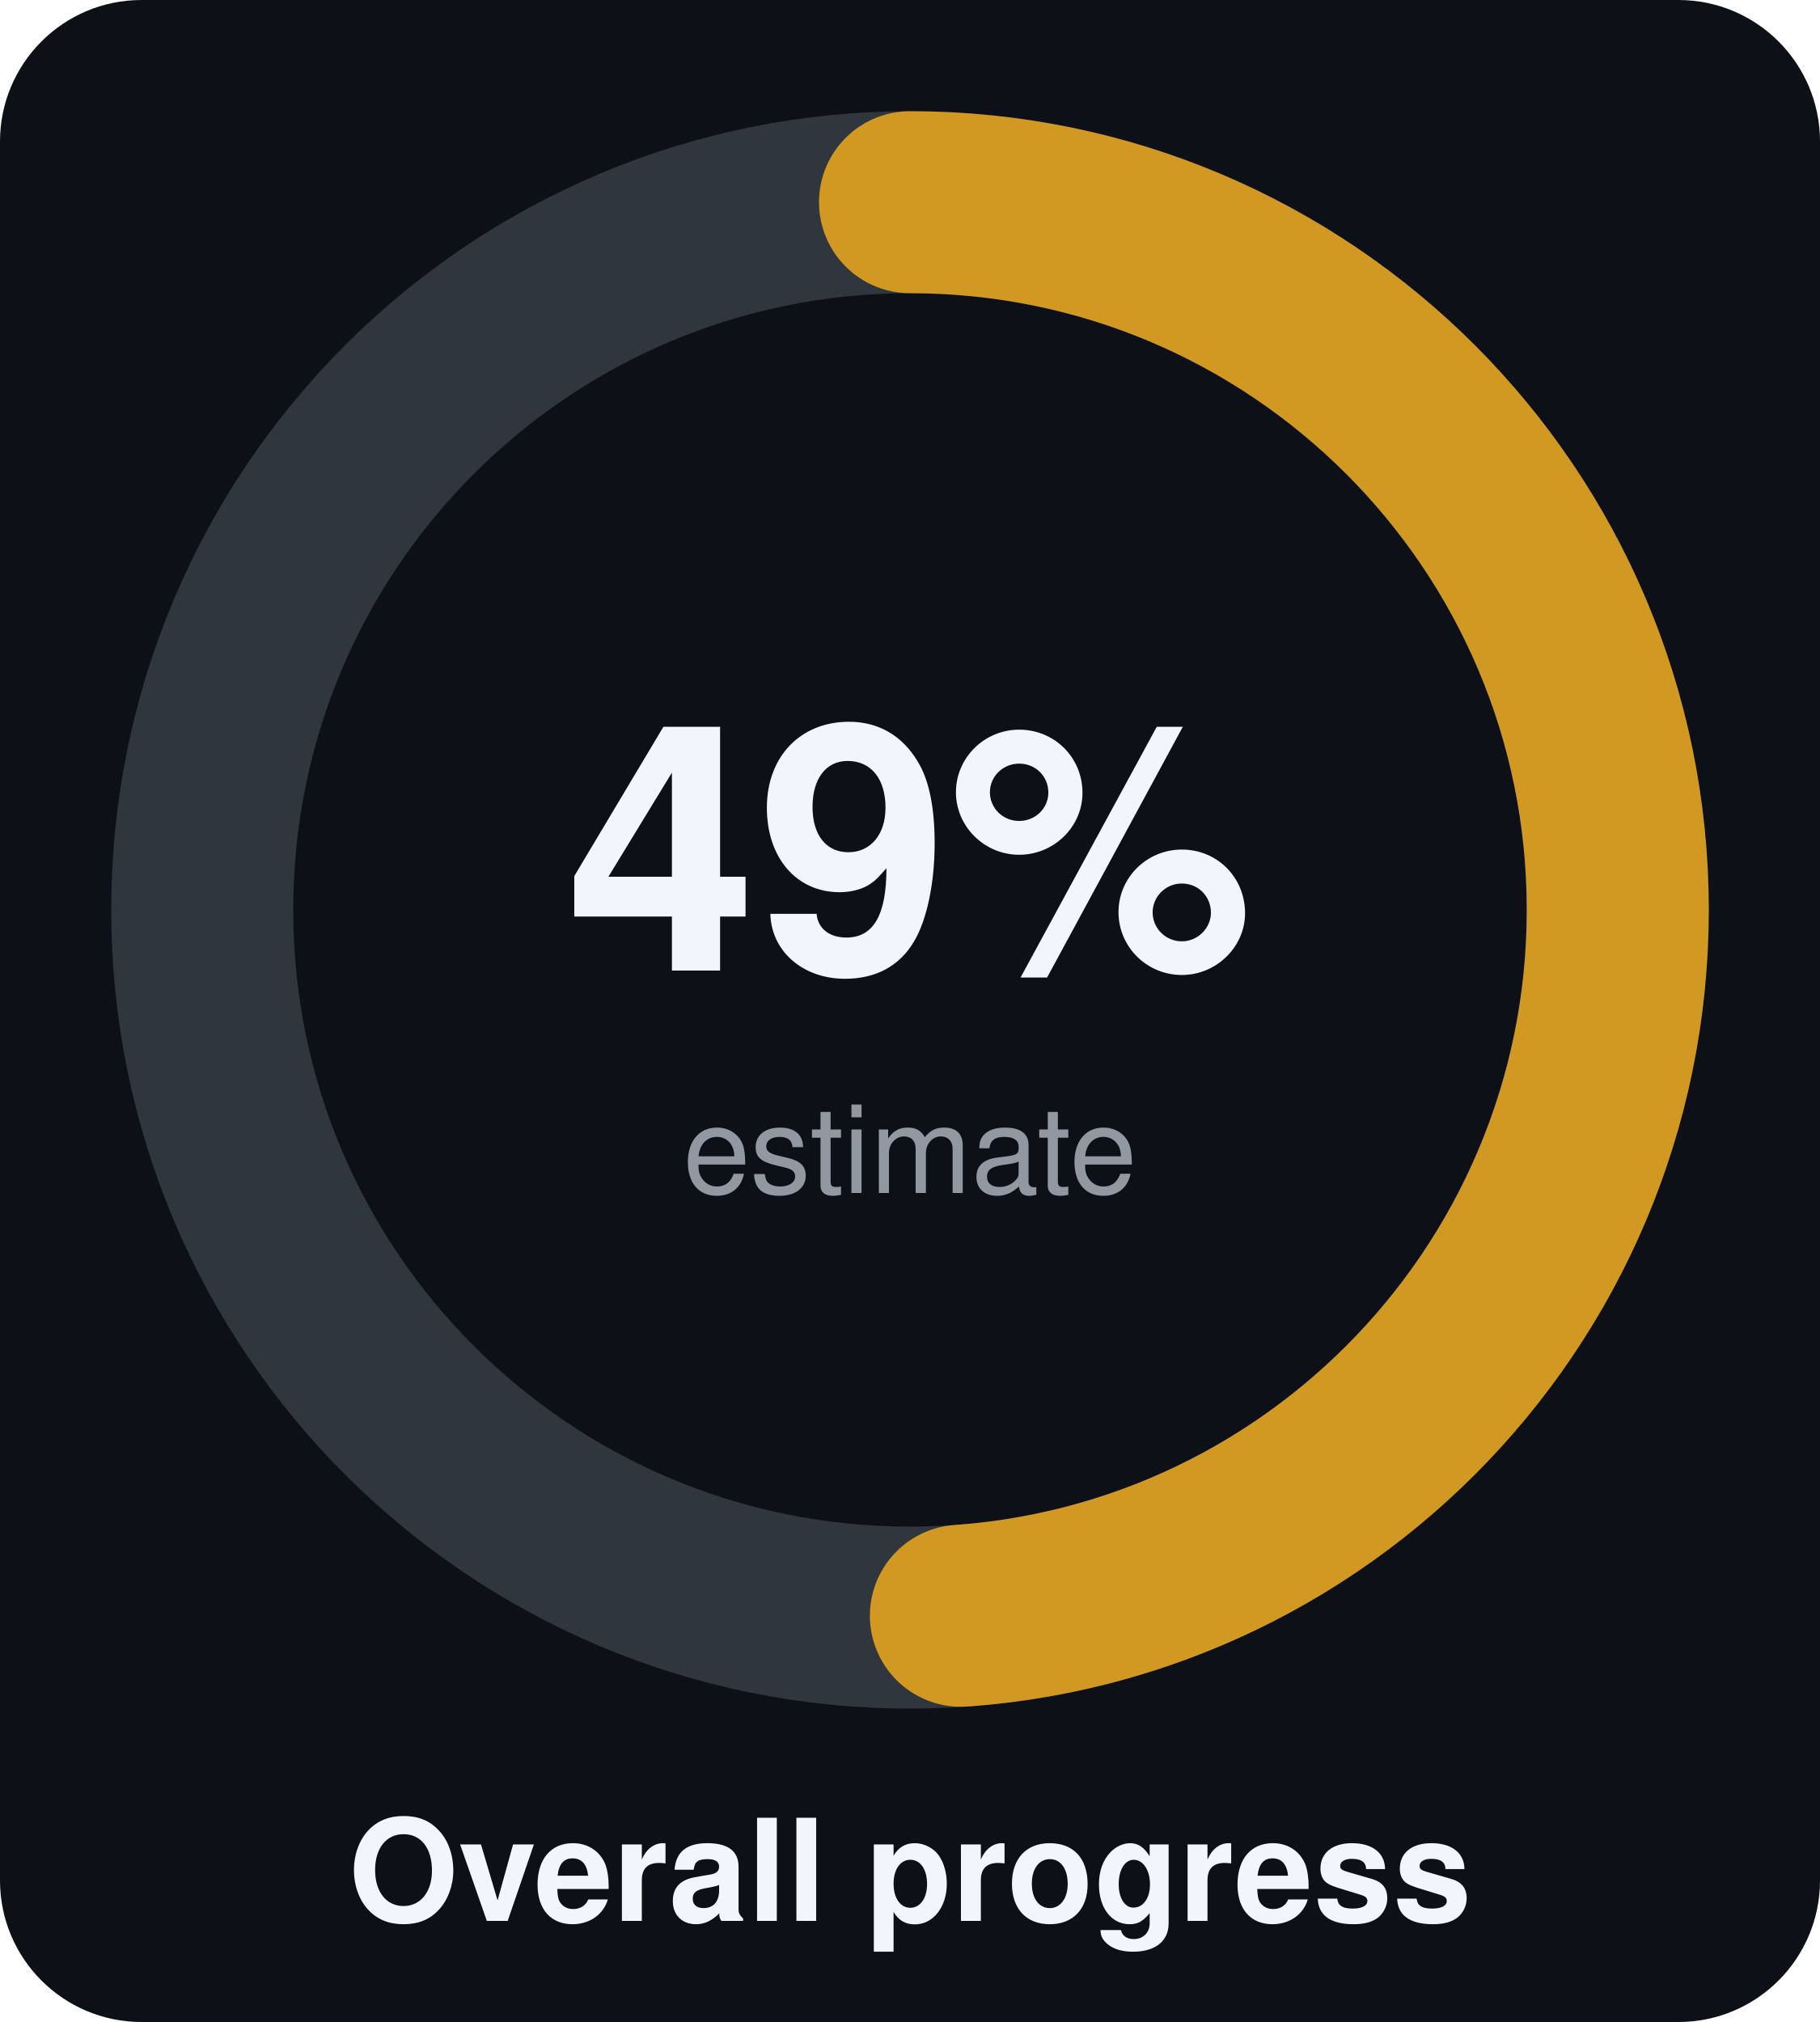
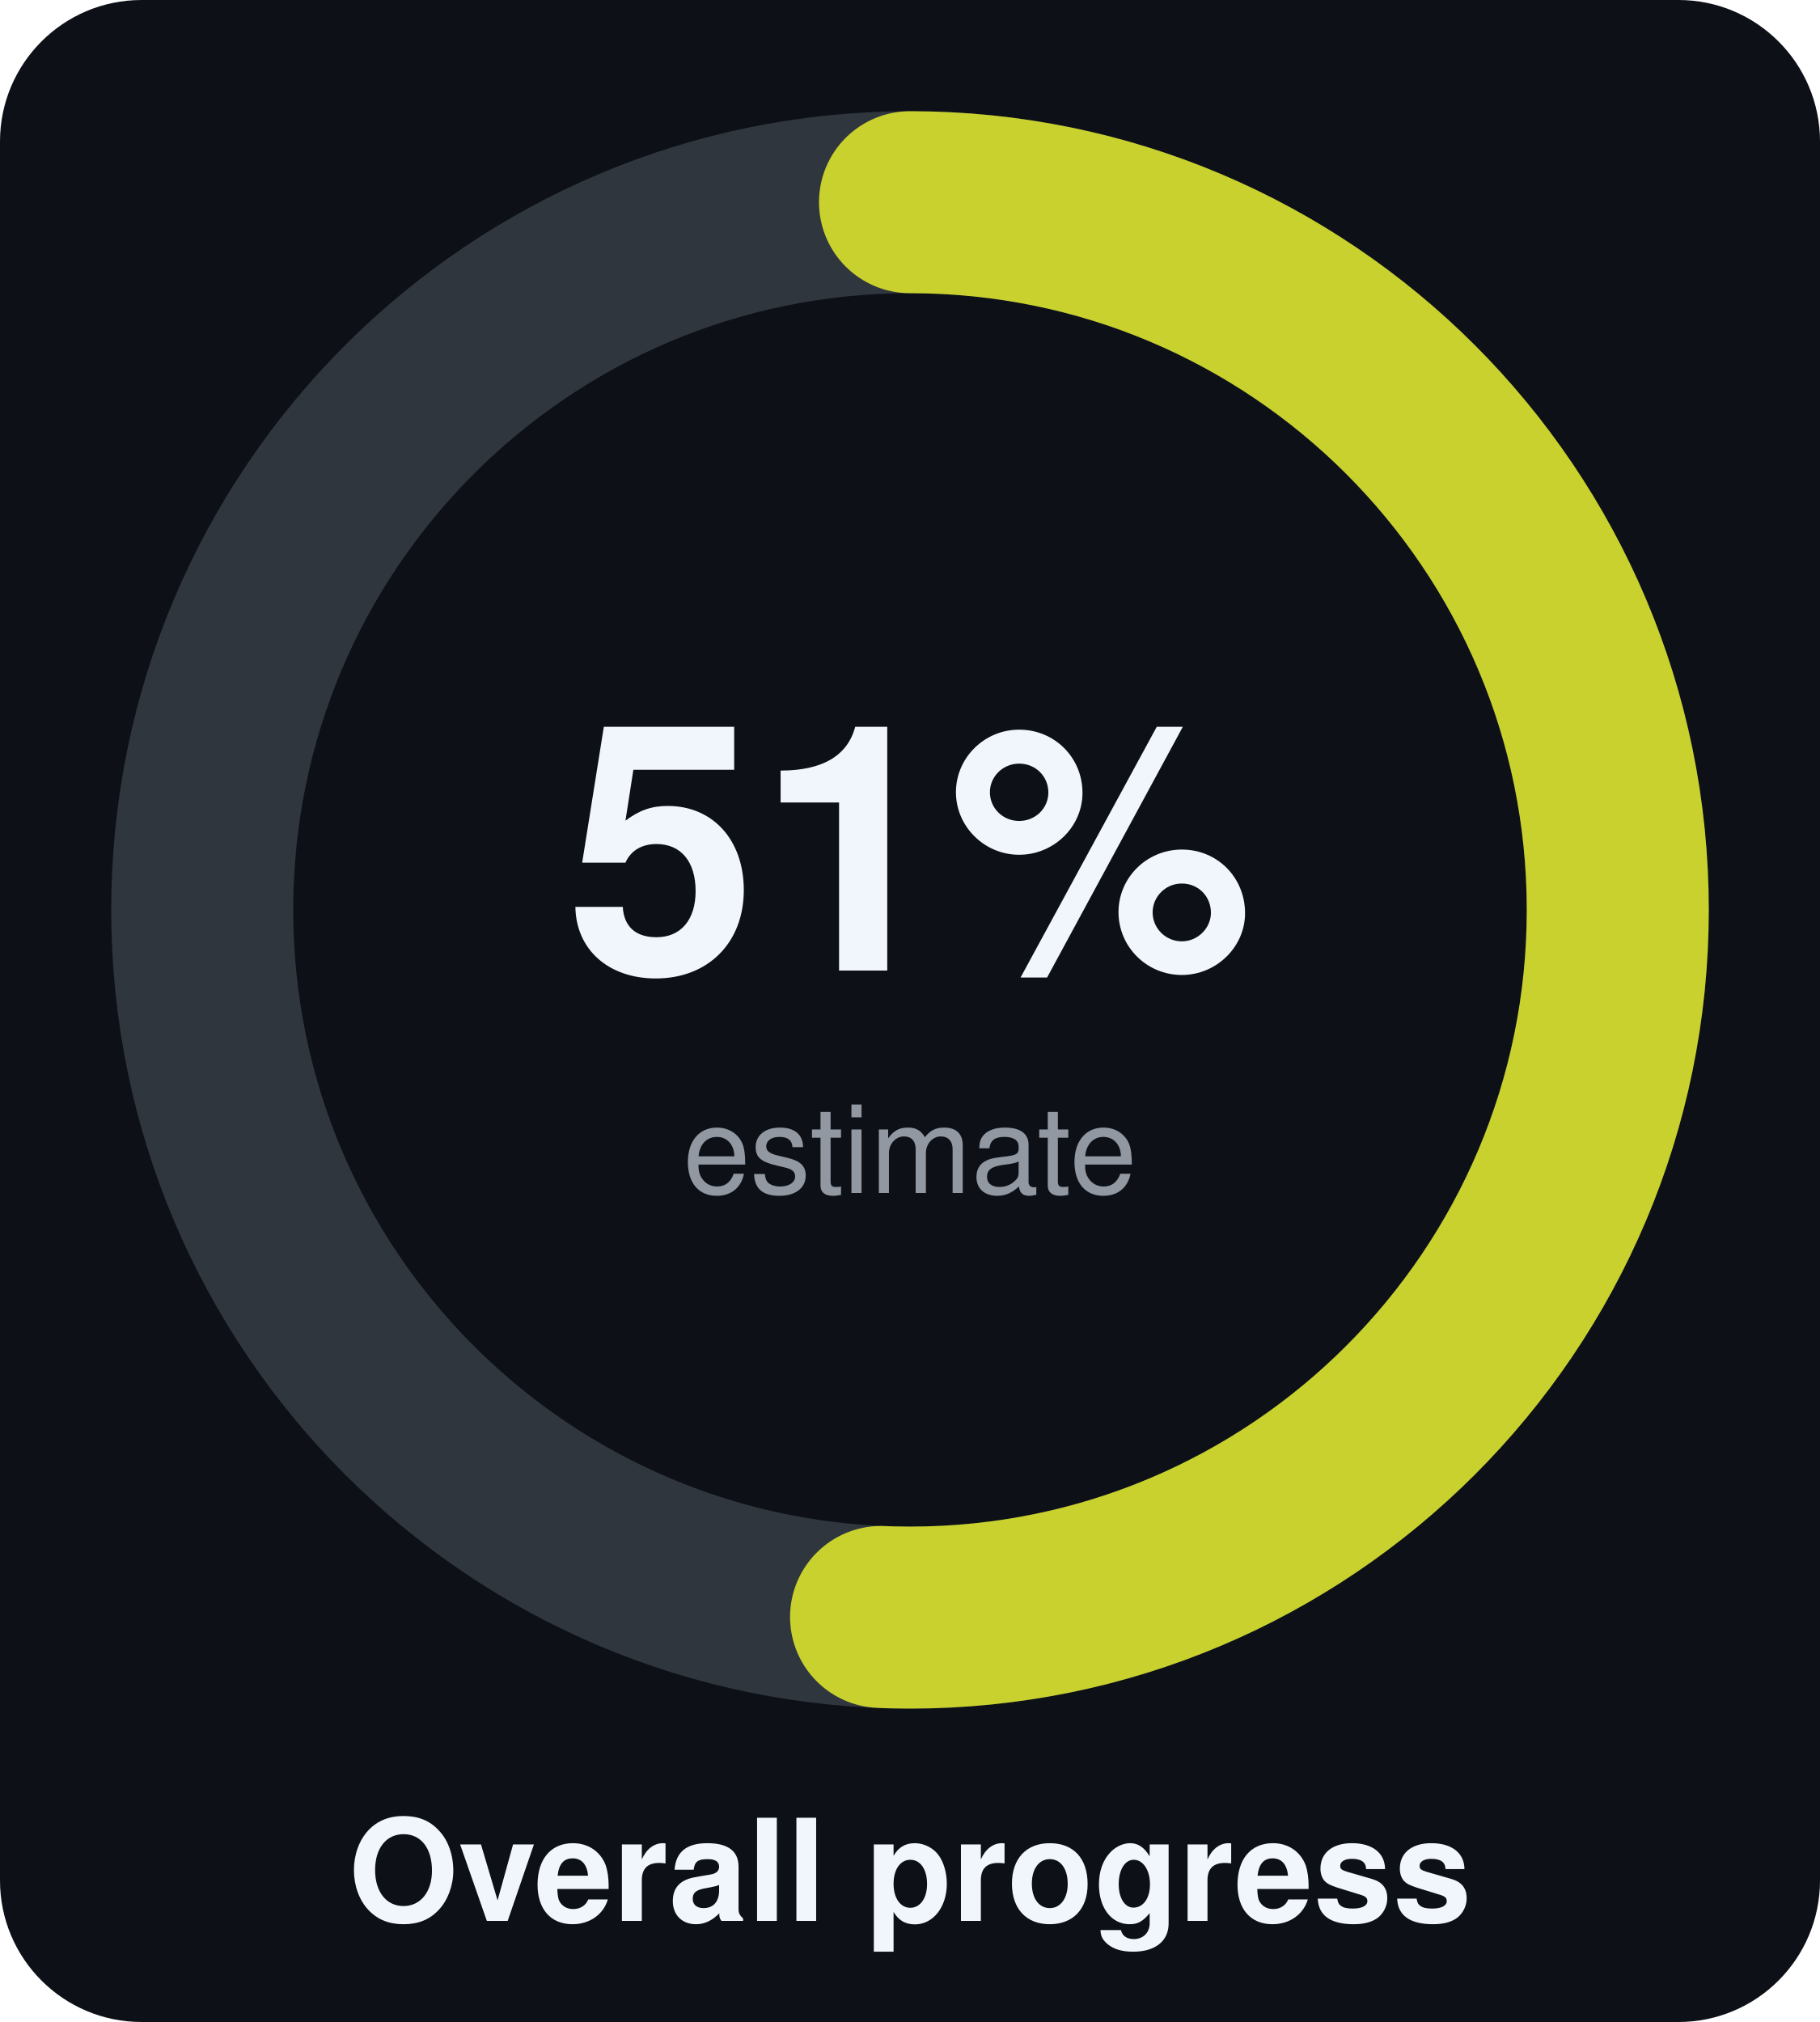
- <svg xmlns="http://www.w3.org/2000/svg" width="180" height="200" viewBox="0 0 180 200" role="img" aria-label="Overall progress estimate 49 percent">
+ <svg xmlns="http://www.w3.org/2000/svg" width="180" height="200" viewBox="0 0 180 200" role="img" aria-label="Overall progress estimate 51 percent">
  <style>.t{fill:#f0f6fc;font-family:Segoe UI,Helvetica,Arial,sans-serif}.m{fill:#9198a1;font-family:Segoe UI,Helvetica,Arial,sans-serif}</style>
  <rect width="180" height="200" rx="14" fill="#0d1117" />
  <circle cx="90" cy="90" r="70" fill="none" stroke="#30363d" stroke-width="18" />
-   <circle cx="90" cy="90" r="70" fill="none" stroke="#d29922" stroke-width="18" stroke-linecap="round" stroke-dasharray="214.9 439.8" transform="rotate(-90 90 90)" />
-   <text class="t" x="90" y="96" text-anchor="middle" font-size="34" font-weight="700">49%</text>
+   <circle cx="90" cy="90" r="70" fill="none" stroke="#c9d12e" stroke-width="18" stroke-linecap="round" stroke-dasharray="222.8 439.8" transform="rotate(-90 90 90)" />
+   <text class="t" x="90" y="96" text-anchor="middle" font-size="34" font-weight="700">51%</text>
  <text class="m" x="90" y="118" text-anchor="middle" font-size="12">estimate</text>
  <text class="t" x="90" y="190" text-anchor="middle" font-size="14" font-weight="600">Overall progress</text>
</svg>
